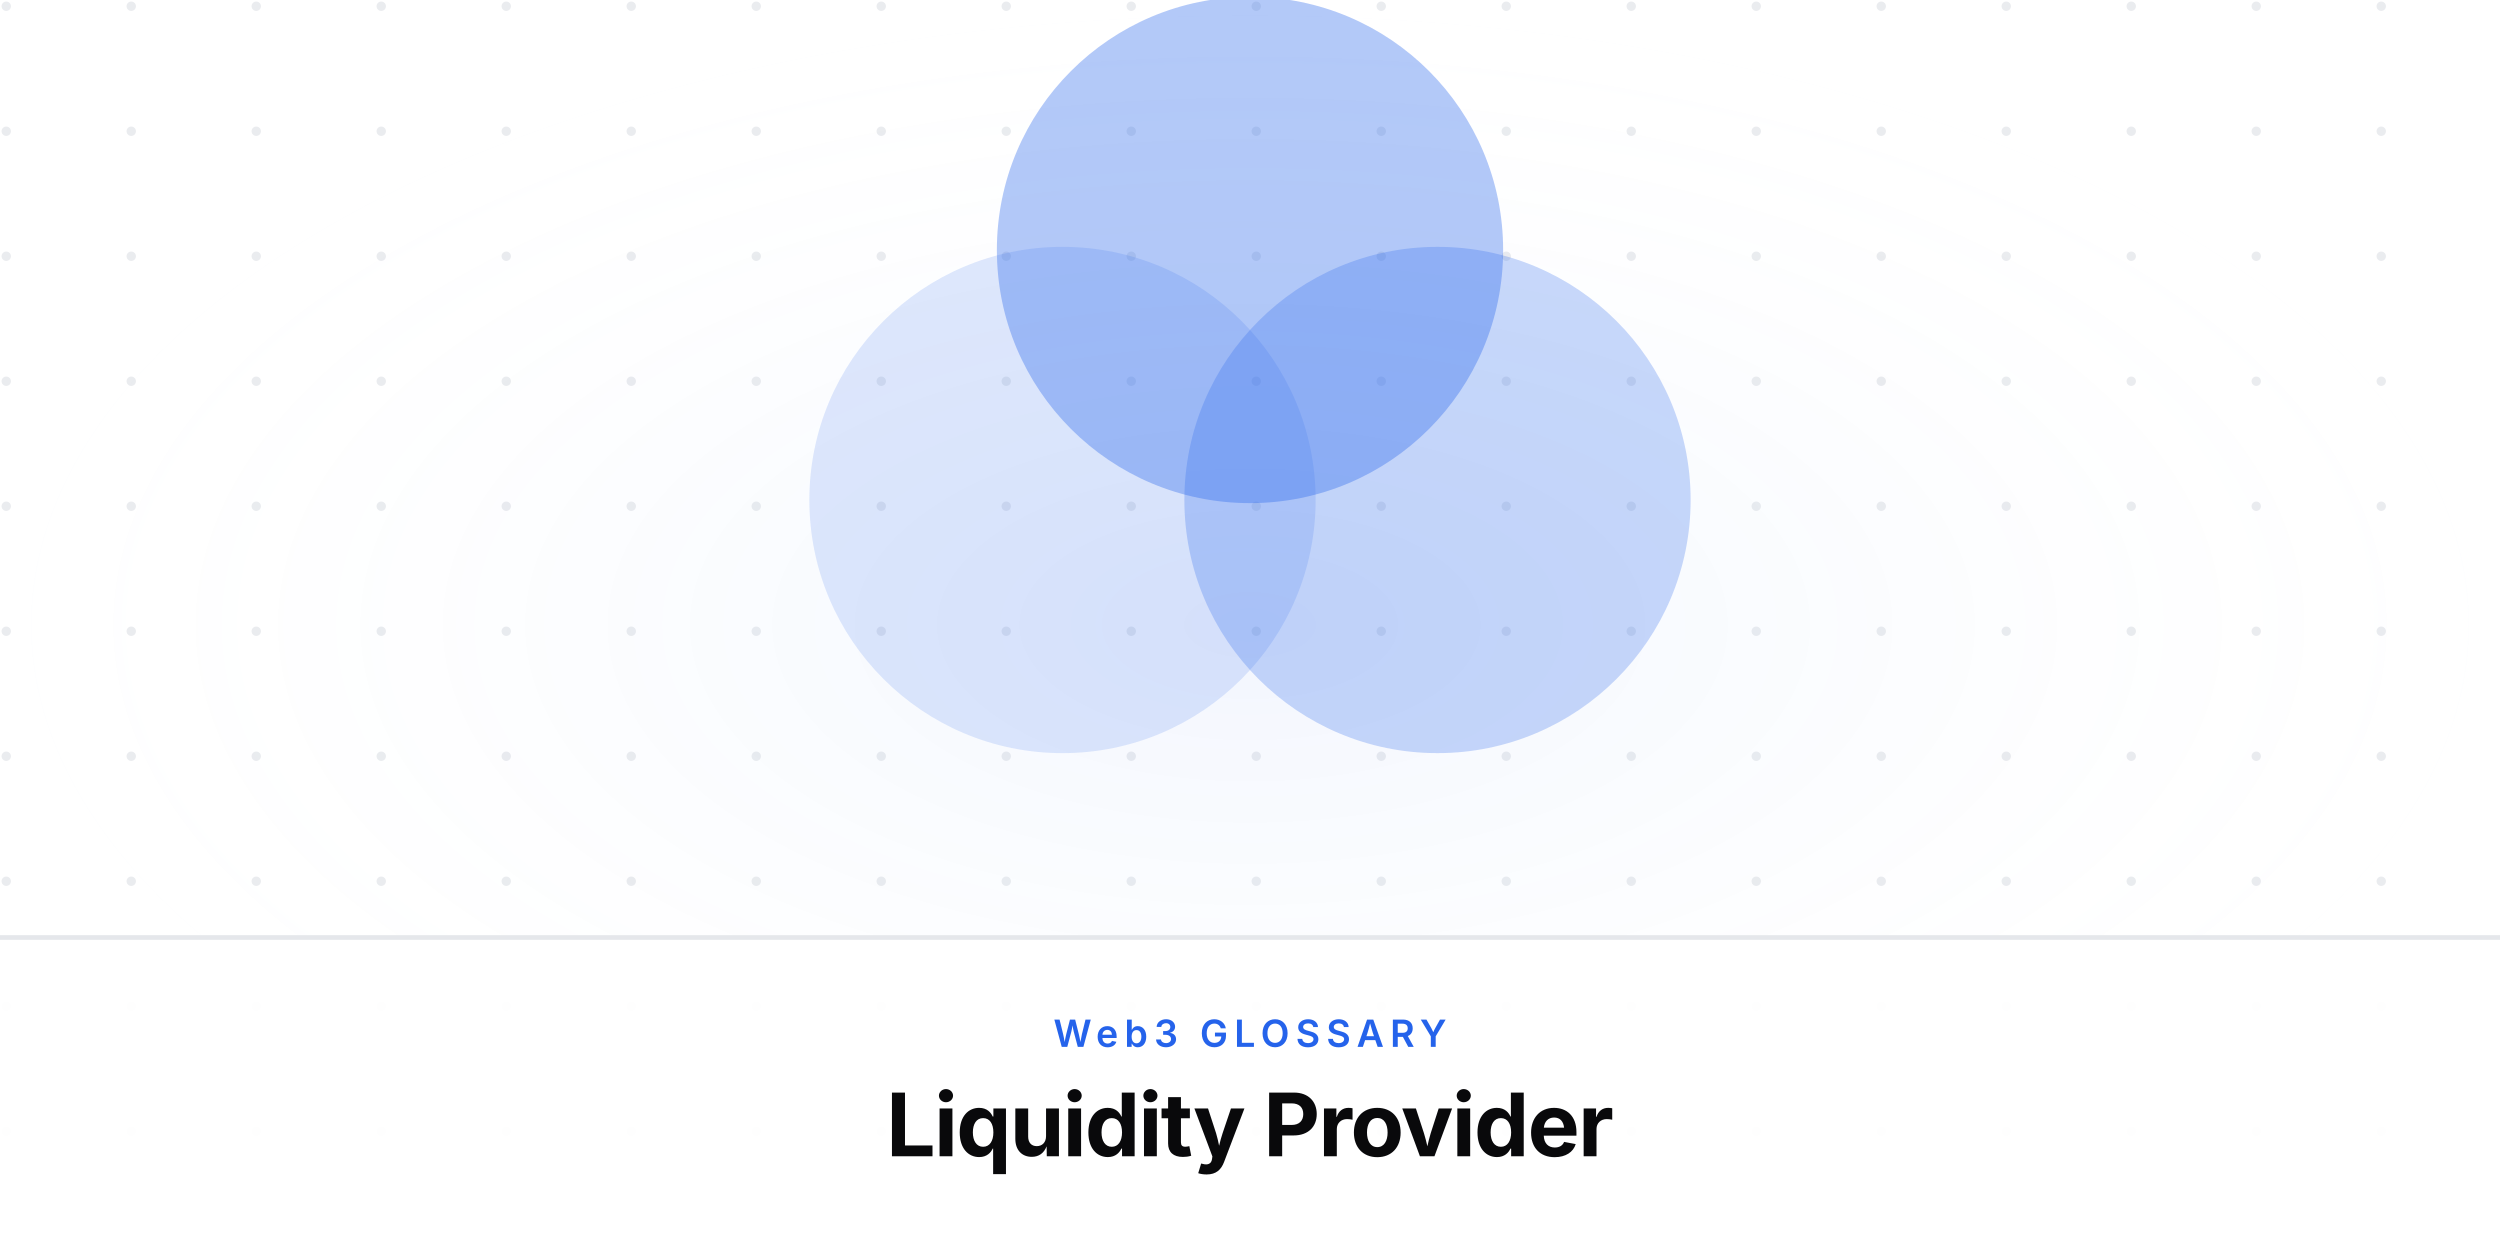
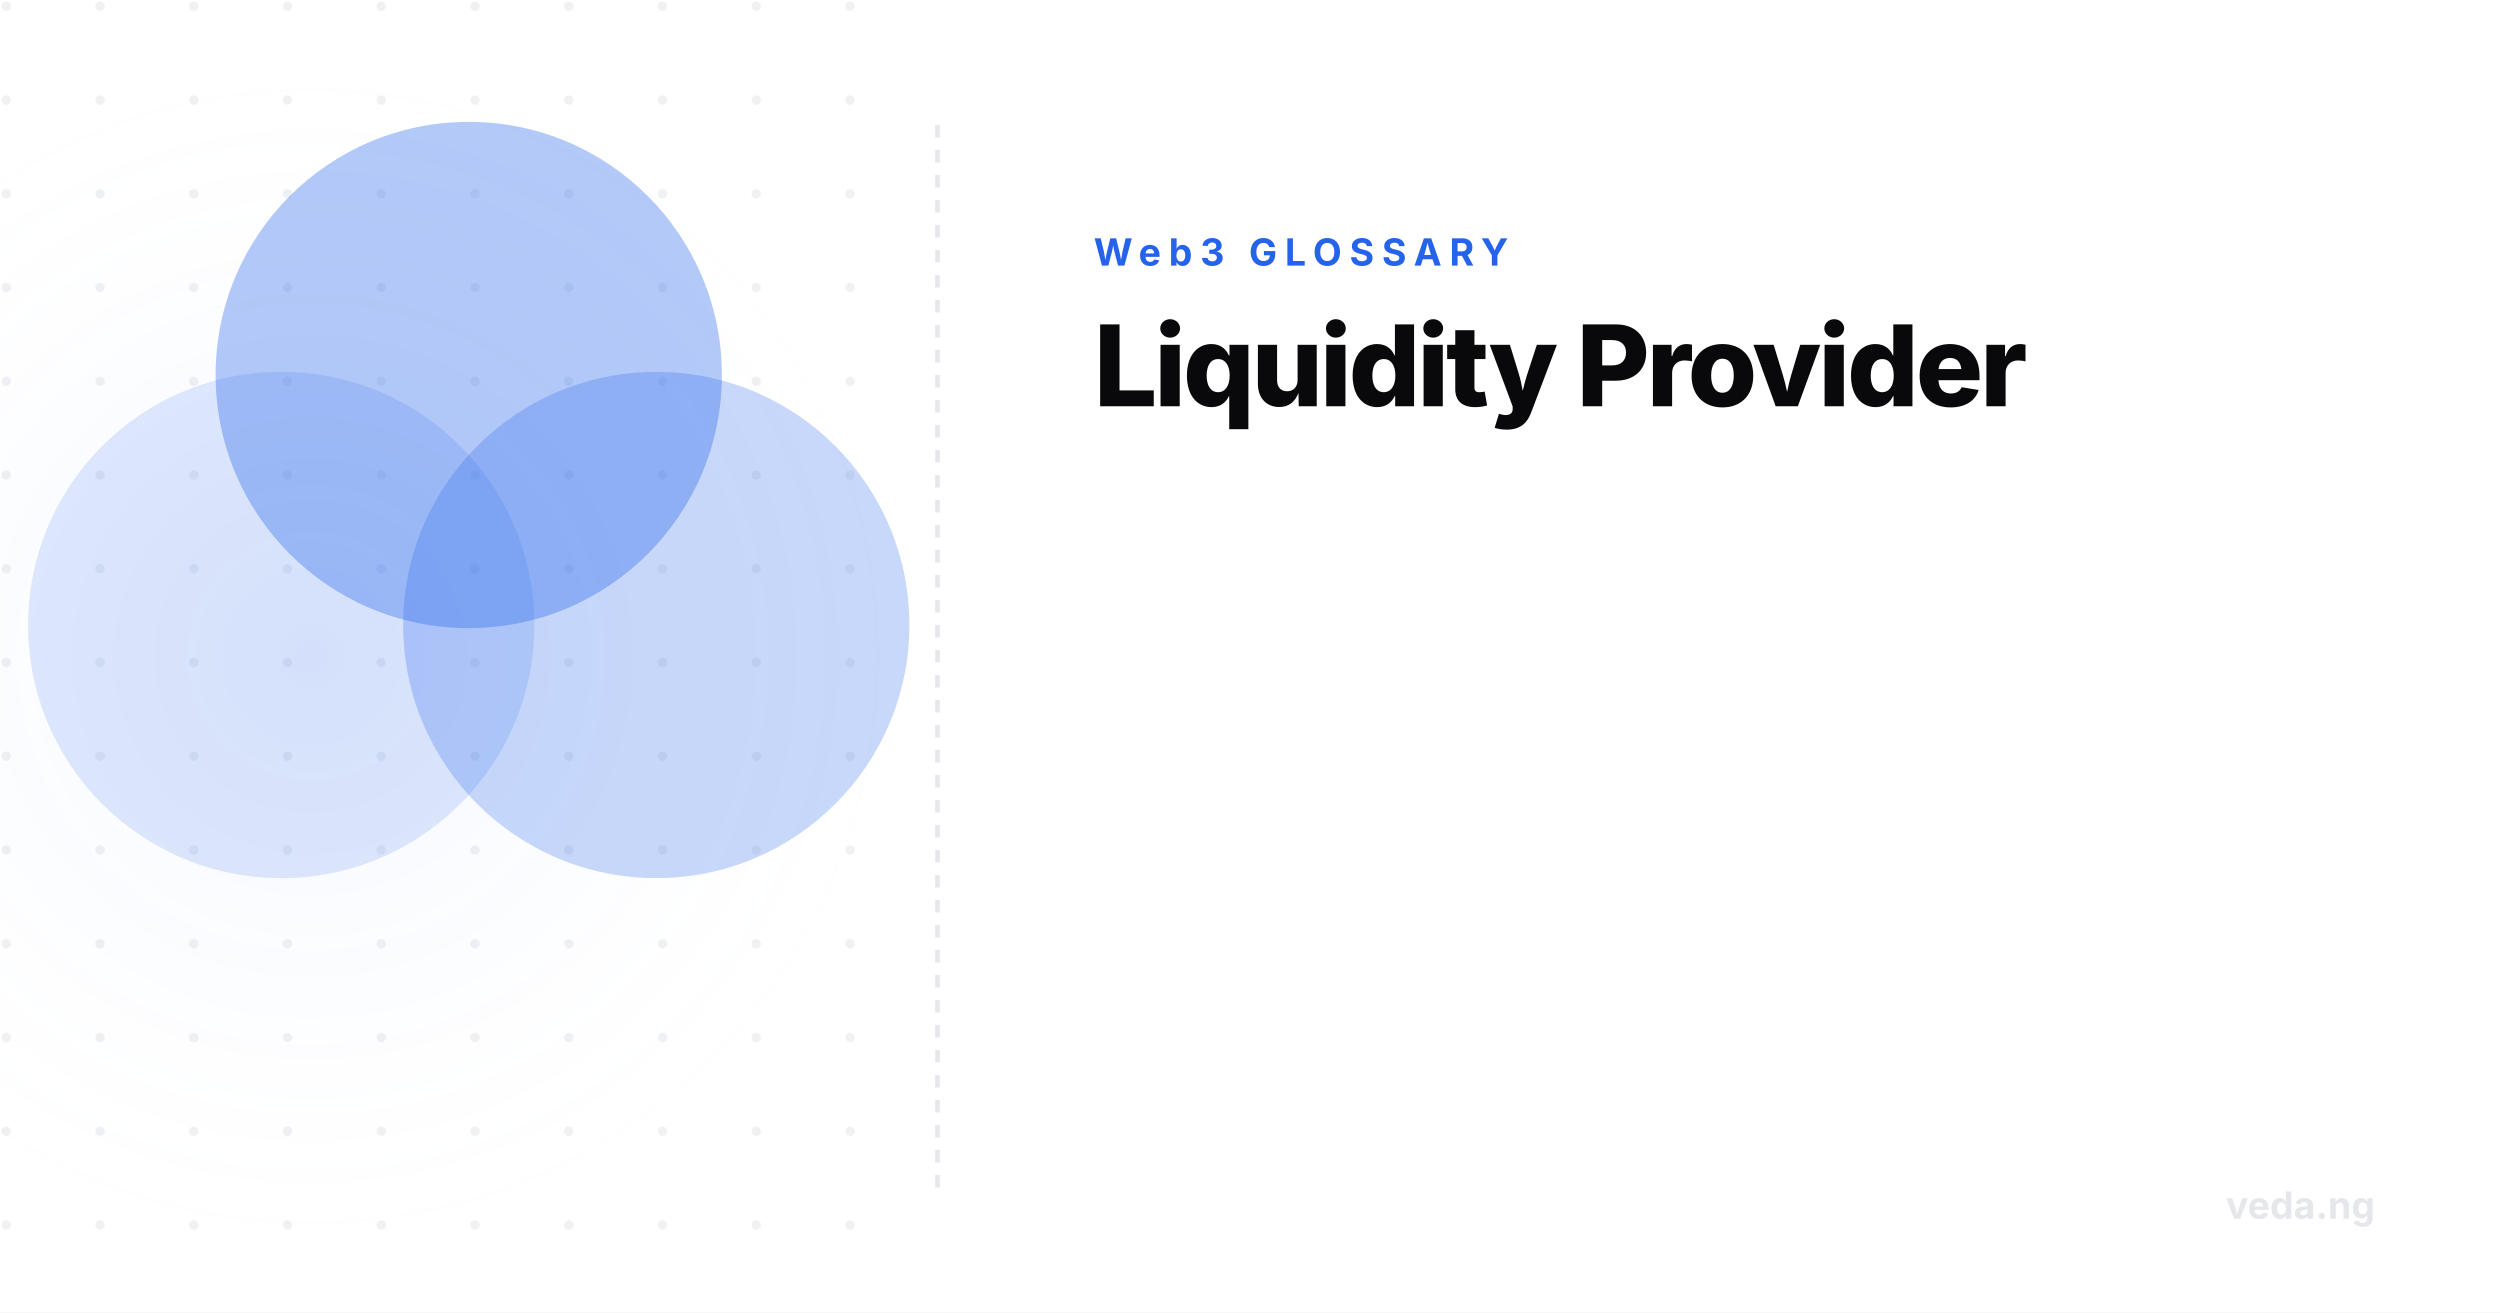
- <svg xmlns="http://www.w3.org/2000/svg" viewBox="0 0 800 400" width="800" height="400">
+ <svg xmlns="http://www.w3.org/2000/svg" viewBox="0 0 800 420" width="800" height="420">
  <defs>
    <radialGradient id="glow" cx="50%" cy="50%" r="50%">
      <stop offset="0%" stop-color="rgba(37,99,235,0.06)" />
      <stop offset="100%" stop-color="#ffffff" stop-opacity="0" />
    </radialGradient>
-     <pattern id="grid" width="40" height="40" patternUnits="userSpaceOnUse">
-       <circle cx="2" cy="2" r="1.5" fill="#e5e7eb" opacity="0.8" />
+     <pattern id="grid" width="30" height="30" patternUnits="userSpaceOnUse">
+       <circle cx="2" cy="2" r="1.5" fill="#e5e7eb" opacity="0.6" />
    </pattern>
  </defs>
-   <rect width="800" height="400" fill="#ffffff" />
-   <rect width="800" height="400" fill="url(#grid)" />
-   <rect x="0" y="0" width="800" height="400" fill="url(#glow)" />
-   <g transform="translate(0, -20)">
+   <rect width="800" height="420" fill="#ffffff" />
+   <rect x="0" y="0" width="300" height="420" fill="url(#grid)" />
+   <rect x="-100" y="10" width="400" height="400" fill="url(#glow)" />
+   <line x1="300" y1="40" x2="300" y2="380" stroke="#e5e7eb" stroke-width="1.5" stroke-dasharray="4 4" />
+   <g transform="translate(-250, 20)">
    <circle cx="340" cy="180" r="80" fill="#2563eb" opacity="0.15" stroke="#2563eb" stroke-width="2" />
    <circle cx="460" cy="180" r="80" fill="#2563eb" opacity="0.25" stroke="#2563eb" stroke-width="2" />
    <circle cx="400" cy="100" r="80" fill="#2563eb" opacity="0.35" stroke="#2563eb" stroke-width="2" />
  </g>
-   <rect x="0" y="300" width="800" height="100" fill="#ffffff" opacity="0.95" />
-   <line x1="0" y1="300" x2="800" y2="300" stroke="#e5e7eb" stroke-opacity="1" stroke-width="1.5" />
-   <text x="400" y="335" font-family="'Inter',sans-serif" font-weight="600" font-size="12" fill="#2563eb" text-anchor="middle" letter-spacing="2" text-transform="uppercase">Web3 GLOSSARY</text>
-   <text x="400" y="370" font-family="'Inter',sans-serif" font-weight="700" font-size="28" fill="#09090b" text-anchor="middle" letter-spacing="-0.5">Liquidity Provider</text>
+   <text x="350" y="85" font-family="'Inter',sans-serif" font-weight="700" font-size="12" fill="#2563eb" text-anchor="start" letter-spacing="2.5" text-transform="uppercase">Web3 GLOSSARY</text>
+   <text x="350" y="130" font-family="'Inter',sans-serif" font-weight="800" font-size="36" fill="#09090b" text-anchor="start" letter-spacing="-1">Liquidity Provider</text>
+   <text x="760" y="390" font-family="'Inter',sans-serif" font-weight="700" font-size="12" fill="#e5e7eb" text-anchor="end">veda.ng</text>
</svg>
